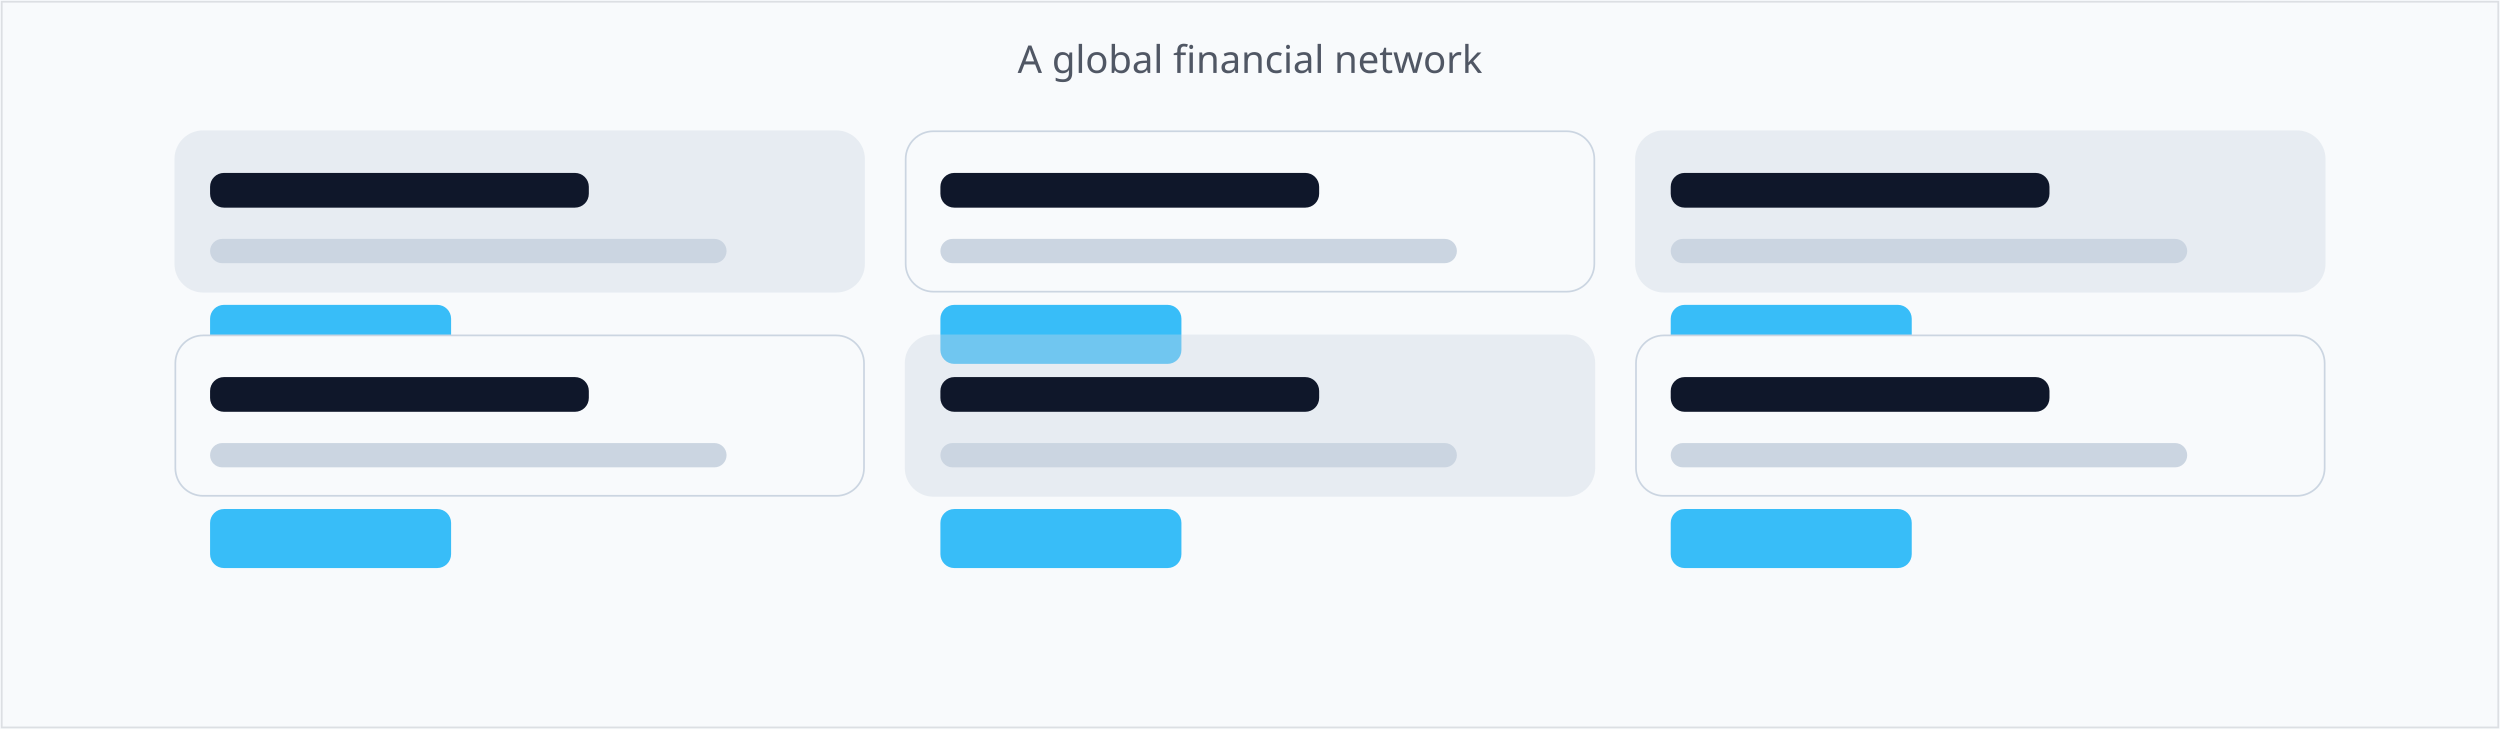
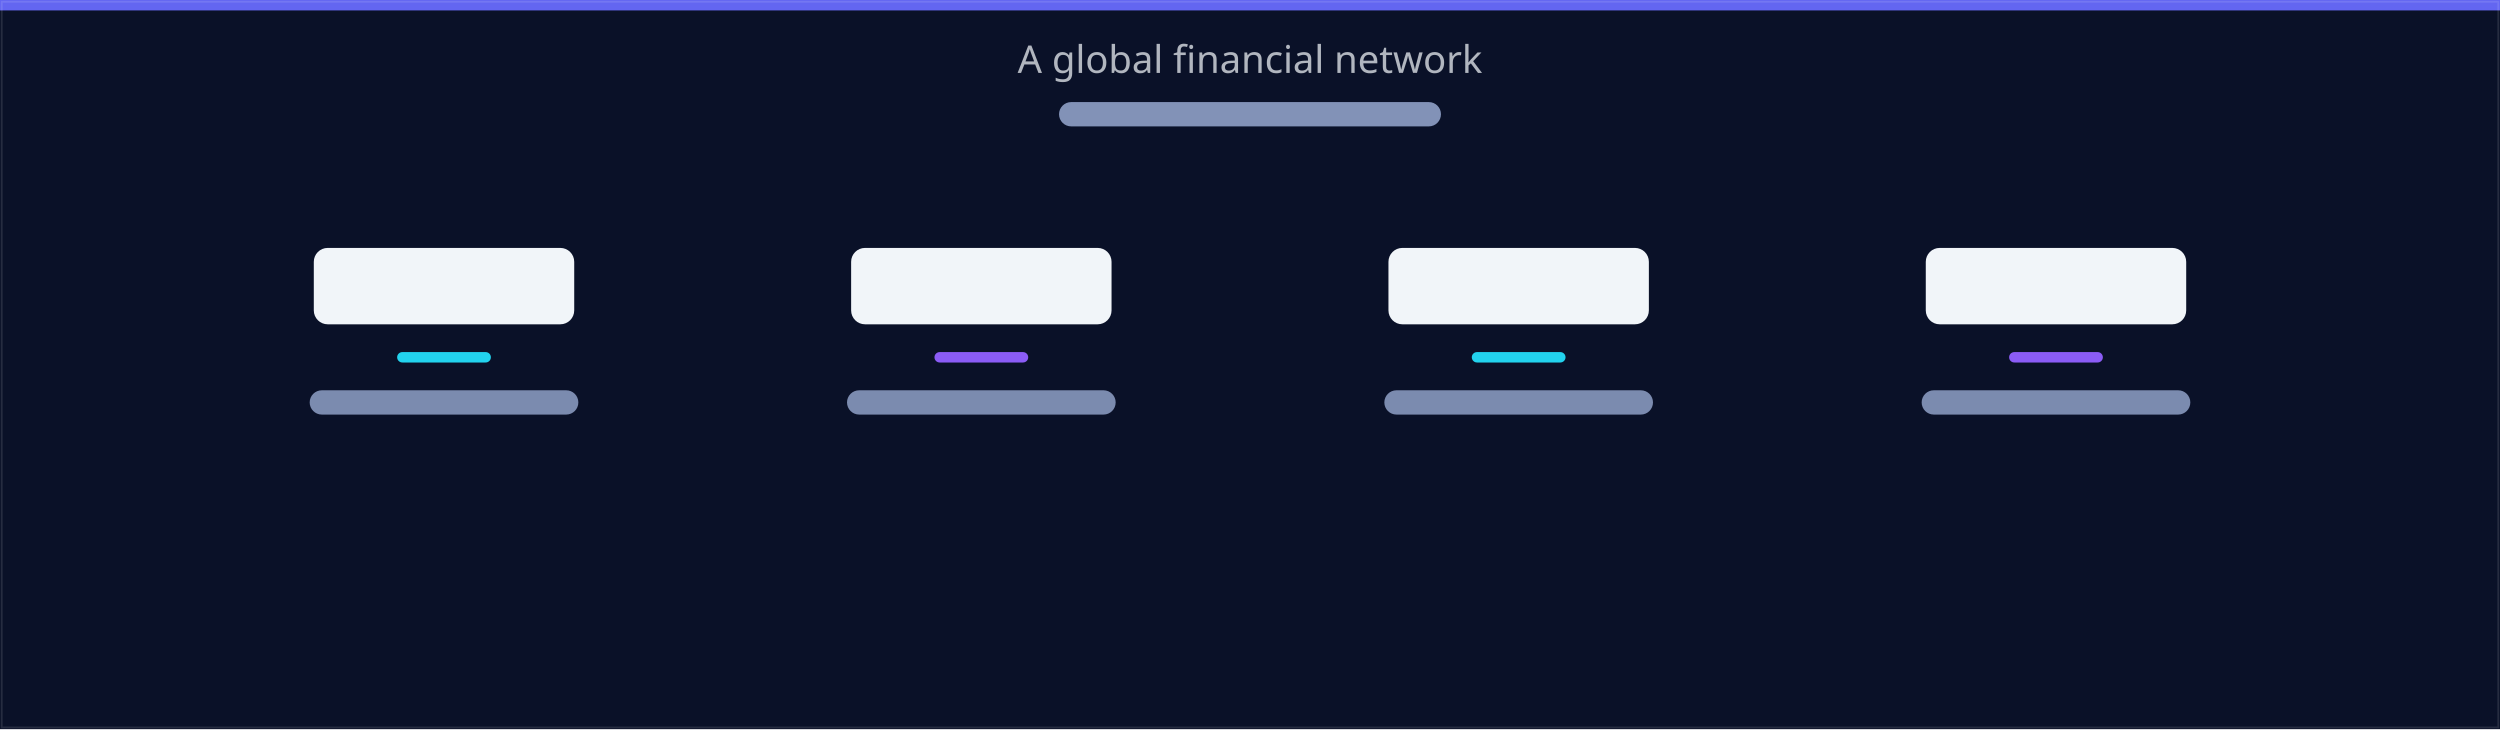
<svg xmlns="http://www.w3.org/2000/svg" width="1440" height="420" viewBox="0 0 1440 420">
-   <rect width="1440" height="420" fill="#f8fafc" />
-   <rect x="101" y="75.6" width="396.667" height="92.4" rx="16" fill="#cbd5e1" opacity="0.38" stroke="#cbd5e1" />
-   <rect x="121" y="99.6" width="218.167" height="20" rx="8" fill="#0f172a" opacity="1" />
-   <rect x="121" y="137.6" width="297.5" height="14" rx="7" fill="#cbd5e1" opacity="1" />
-   <rect x="121" y="175.6" width="138.833" height="34" rx="8" fill="#38bdf8" opacity="1" />
-   <rect x="521.667" y="75.6" width="396.667" height="92.4" rx="16" fill="#f8fafc" opacity="1" stroke="#cbd5e1" />
-   <rect x="541.667" y="99.6" width="218.167" height="20" rx="8" fill="#0f172a" opacity="1" />
-   <rect x="541.667" y="137.6" width="297.5" height="14" rx="7" fill="#cbd5e1" opacity="1" />
-   <rect x="541.667" y="175.6" width="138.833" height="34" rx="8" fill="#38bdf8" opacity="1" />
-   <rect x="942.333" y="75.6" width="396.667" height="92.4" rx="16" fill="#cbd5e1" opacity="0.38" stroke="#cbd5e1" />
-   <rect x="962.333" y="99.6" width="218.167" height="20" rx="8" fill="#0f172a" opacity="1" />
-   <rect x="962.333" y="137.6" width="297.5" height="14" rx="7" fill="#cbd5e1" opacity="1" />
-   <rect x="962.333" y="175.6" width="138.833" height="34" rx="8" fill="#38bdf8" opacity="1" />
-   <rect x="101" y="193.2" width="396.667" height="92.4" rx="16" fill="#f8fafc" opacity="1" stroke="#cbd5e1" />
-   <rect x="121" y="217.2" width="218.167" height="20" rx="8" fill="#0f172a" opacity="1" />
-   <rect x="121" y="255.2" width="297.5" height="14" rx="7" fill="#cbd5e1" opacity="1" />
-   <rect x="121" y="293.2" width="138.833" height="34" rx="8" fill="#38bdf8" opacity="1" />
-   <rect x="521.667" y="193.2" width="396.667" height="92.4" rx="16" fill="#cbd5e1" opacity="0.38" stroke="#cbd5e1" />
-   <rect x="541.667" y="217.2" width="218.167" height="20" rx="8" fill="#0f172a" opacity="1" />
-   <rect x="541.667" y="255.2" width="297.5" height="14" rx="7" fill="#cbd5e1" opacity="1" />
-   <rect x="541.667" y="293.2" width="138.833" height="34" rx="8" fill="#38bdf8" opacity="1" />
-   <rect x="942.333" y="193.2" width="396.667" height="92.4" rx="16" fill="#f8fafc" opacity="1" stroke="#cbd5e1" />
-   <rect x="962.333" y="217.2" width="218.167" height="20" rx="8" fill="#0f172a" opacity="1" />
-   <rect x="962.333" y="255.2" width="297.5" height="14" rx="7" fill="#cbd5e1" opacity="1" />
-   <rect x="962.333" y="293.2" width="138.833" height="34" rx="8" fill="#38bdf8" opacity="1" />
-   <text x="720" y="42" text-anchor="middle" font-family="sans-serif" font-size="22" fill="#0f172a" opacity="0.72">A global financial network</text>
-   <rect x="1" y="1" width="1438" height="418" fill="none" stroke="#0f172a" stroke-opacity="0.12" />
+   <rect width="1440" height="420" fill="#0a1128" />
+   <rect width="1440" height="6" fill="#6366f1" />
+   <rect x="610" y="58.8" width="220" height="14" rx="7" fill="#8fa0c7" opacity="0.9" />
+   <rect x="180.75" y="142.8" width="150" height="44" rx="8" fill="#f1f5f9" opacity="1" />
+   <rect x="228.75" y="202.8" width="54" height="6" rx="3" fill="#22d3ee" />
+   <rect x="178.375" y="224.8" width="154.75" height="14" rx="7" fill="#8fa0c7" opacity="0.85" />
+   <rect x="490.25" y="142.8" width="150" height="44" rx="8" fill="#f1f5f9" opacity="1" />
+   <rect x="538.25" y="202.8" width="54" height="6" rx="3" fill="#8b5cf6" />
+   <rect x="487.875" y="224.8" width="154.75" height="14" rx="7" fill="#8fa0c7" opacity="0.85" />
+   <rect x="799.75" y="142.8" width="150" height="44" rx="8" fill="#f1f5f9" opacity="1" />
+   <rect x="847.75" y="202.8" width="54" height="6" rx="3" fill="#22d3ee" />
+   <rect x="797.375" y="224.8" width="154.75" height="14" rx="7" fill="#8fa0c7" opacity="0.85" />
+   <rect x="1109.25" y="142.8" width="150" height="44" rx="8" fill="#f1f5f9" opacity="1" />
+   <rect x="1157.25" y="202.8" width="54" height="6" rx="3" fill="#8b5cf6" />
+   <rect x="1106.875" y="224.8" width="154.75" height="14" rx="7" fill="#8fa0c7" opacity="0.85" />
+   <text x="720" y="42" text-anchor="middle" font-family="sans-serif" font-size="22" fill="#f1f5f9" opacity="0.72">A global financial network</text>
+   <rect x="1" y="1" width="1438" height="418" fill="none" stroke="#f1f5f9" stroke-opacity="0.12" />
</svg>
